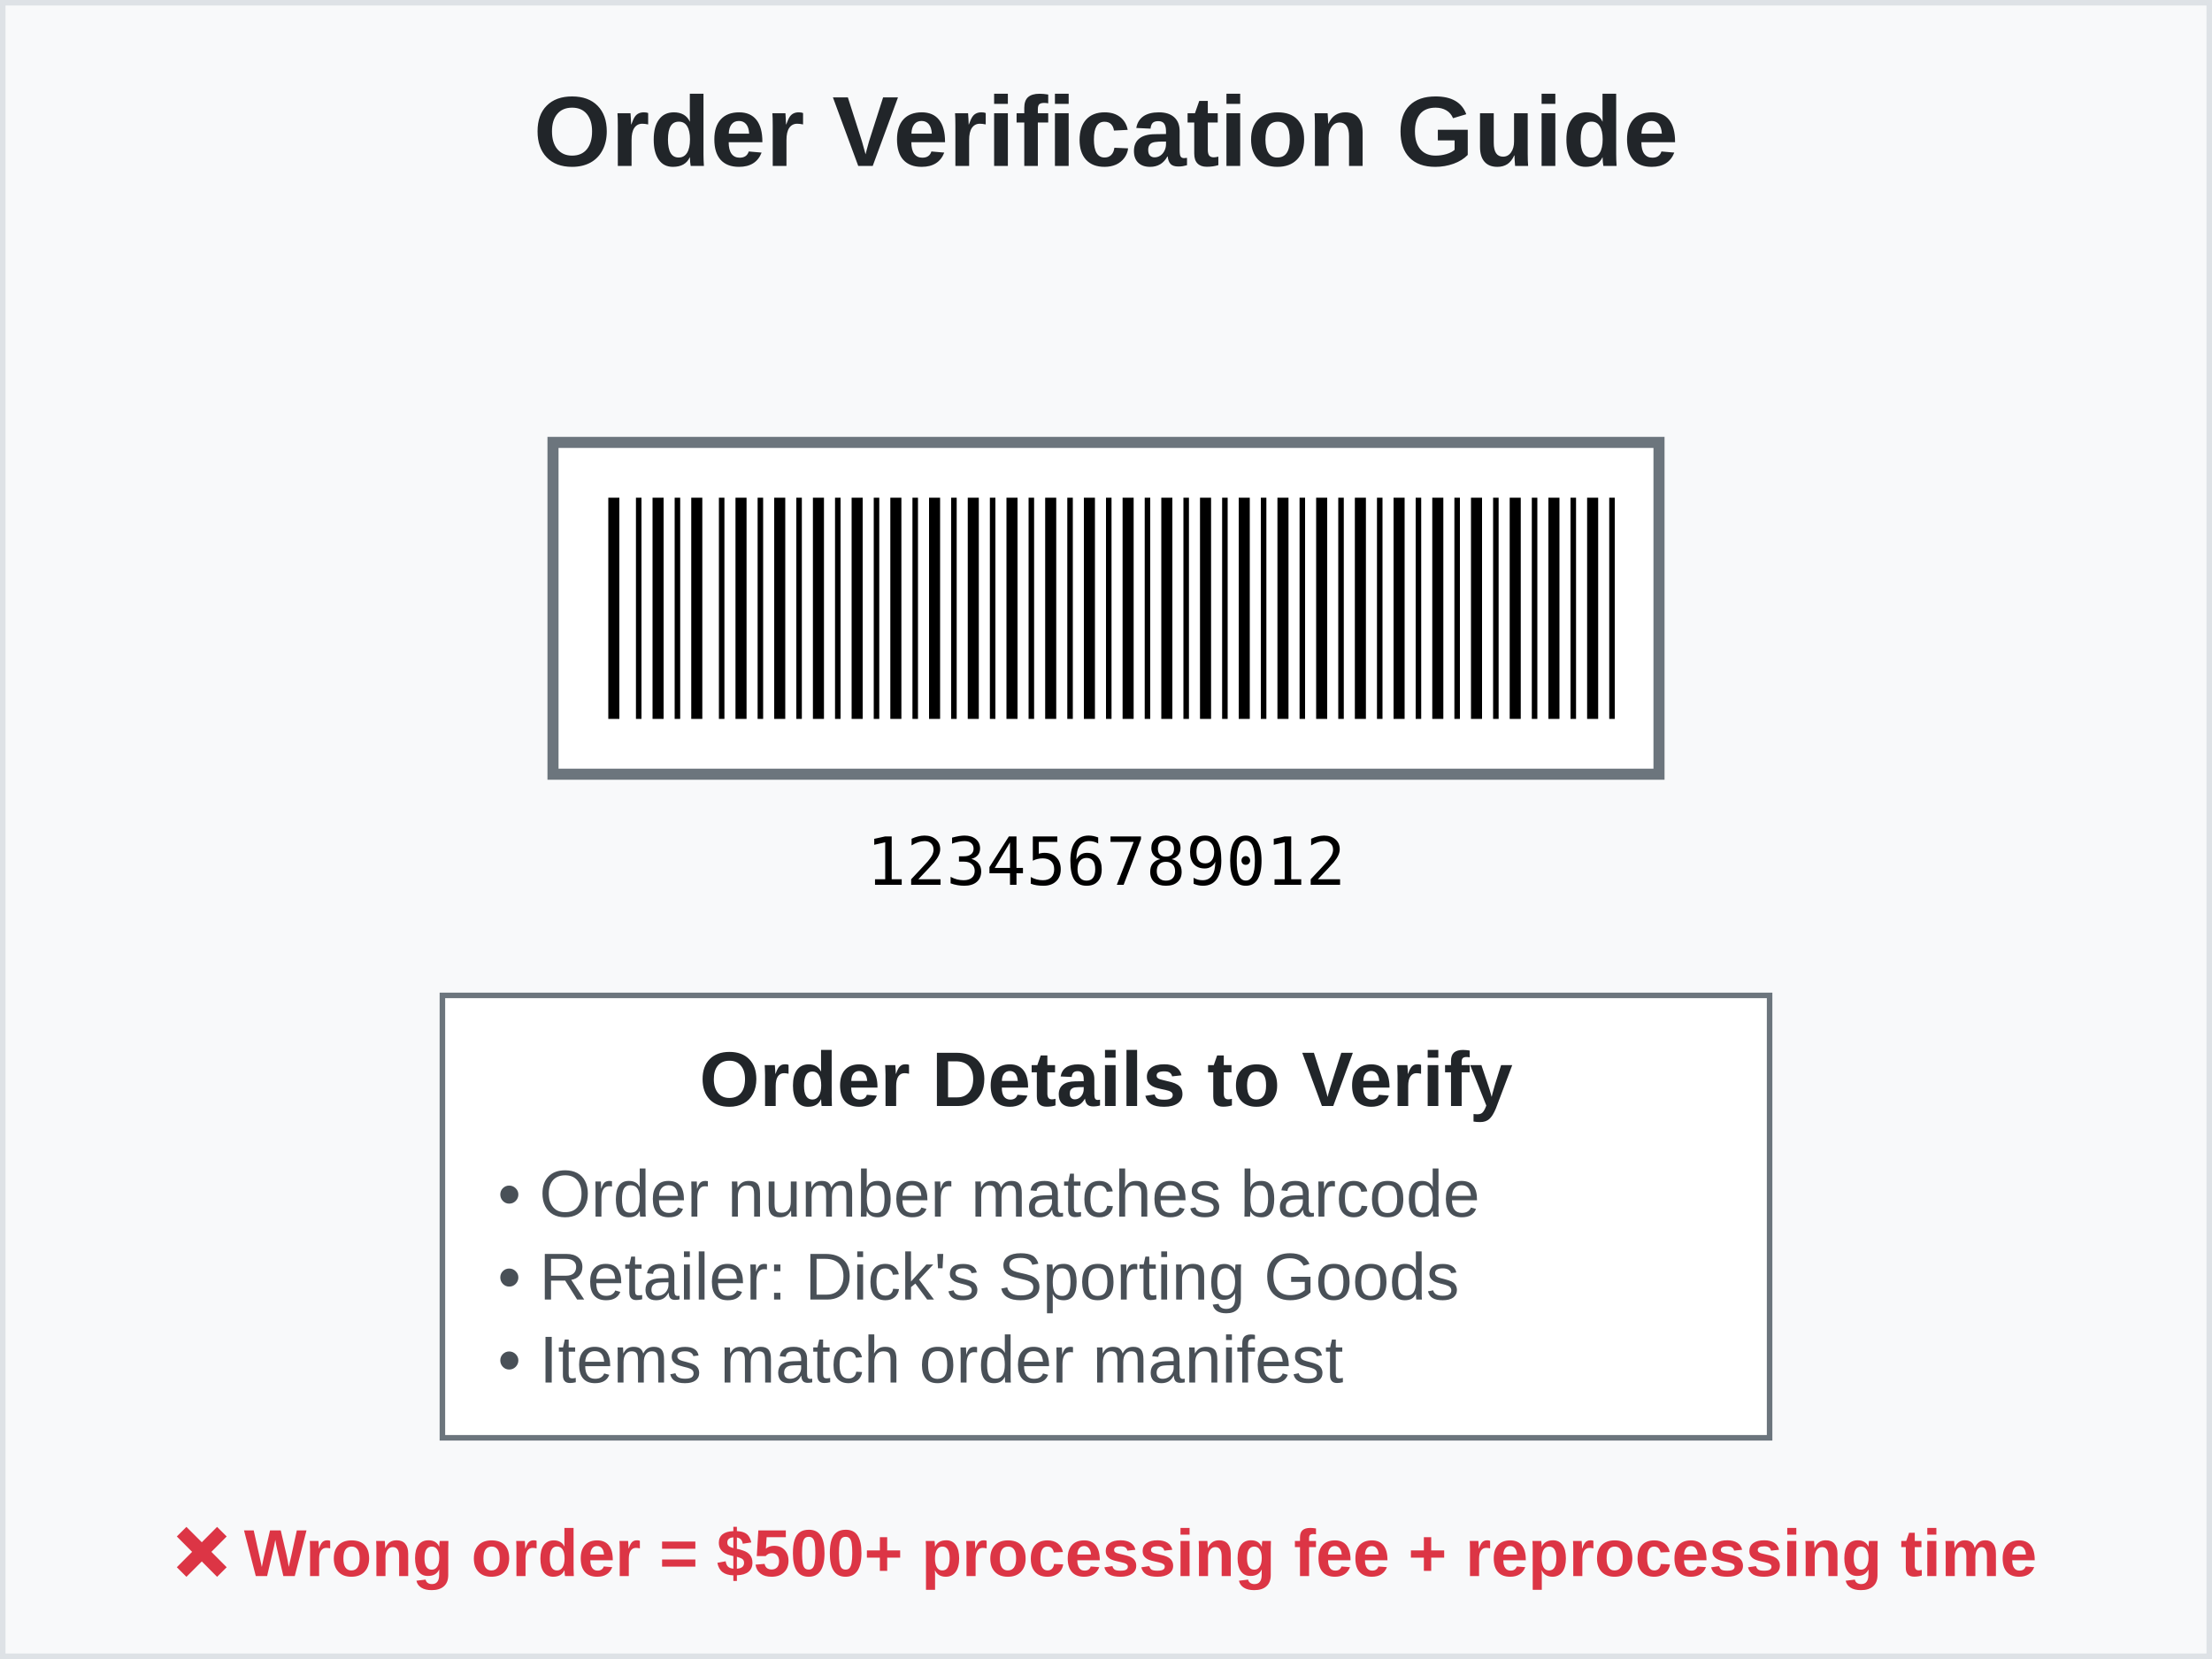
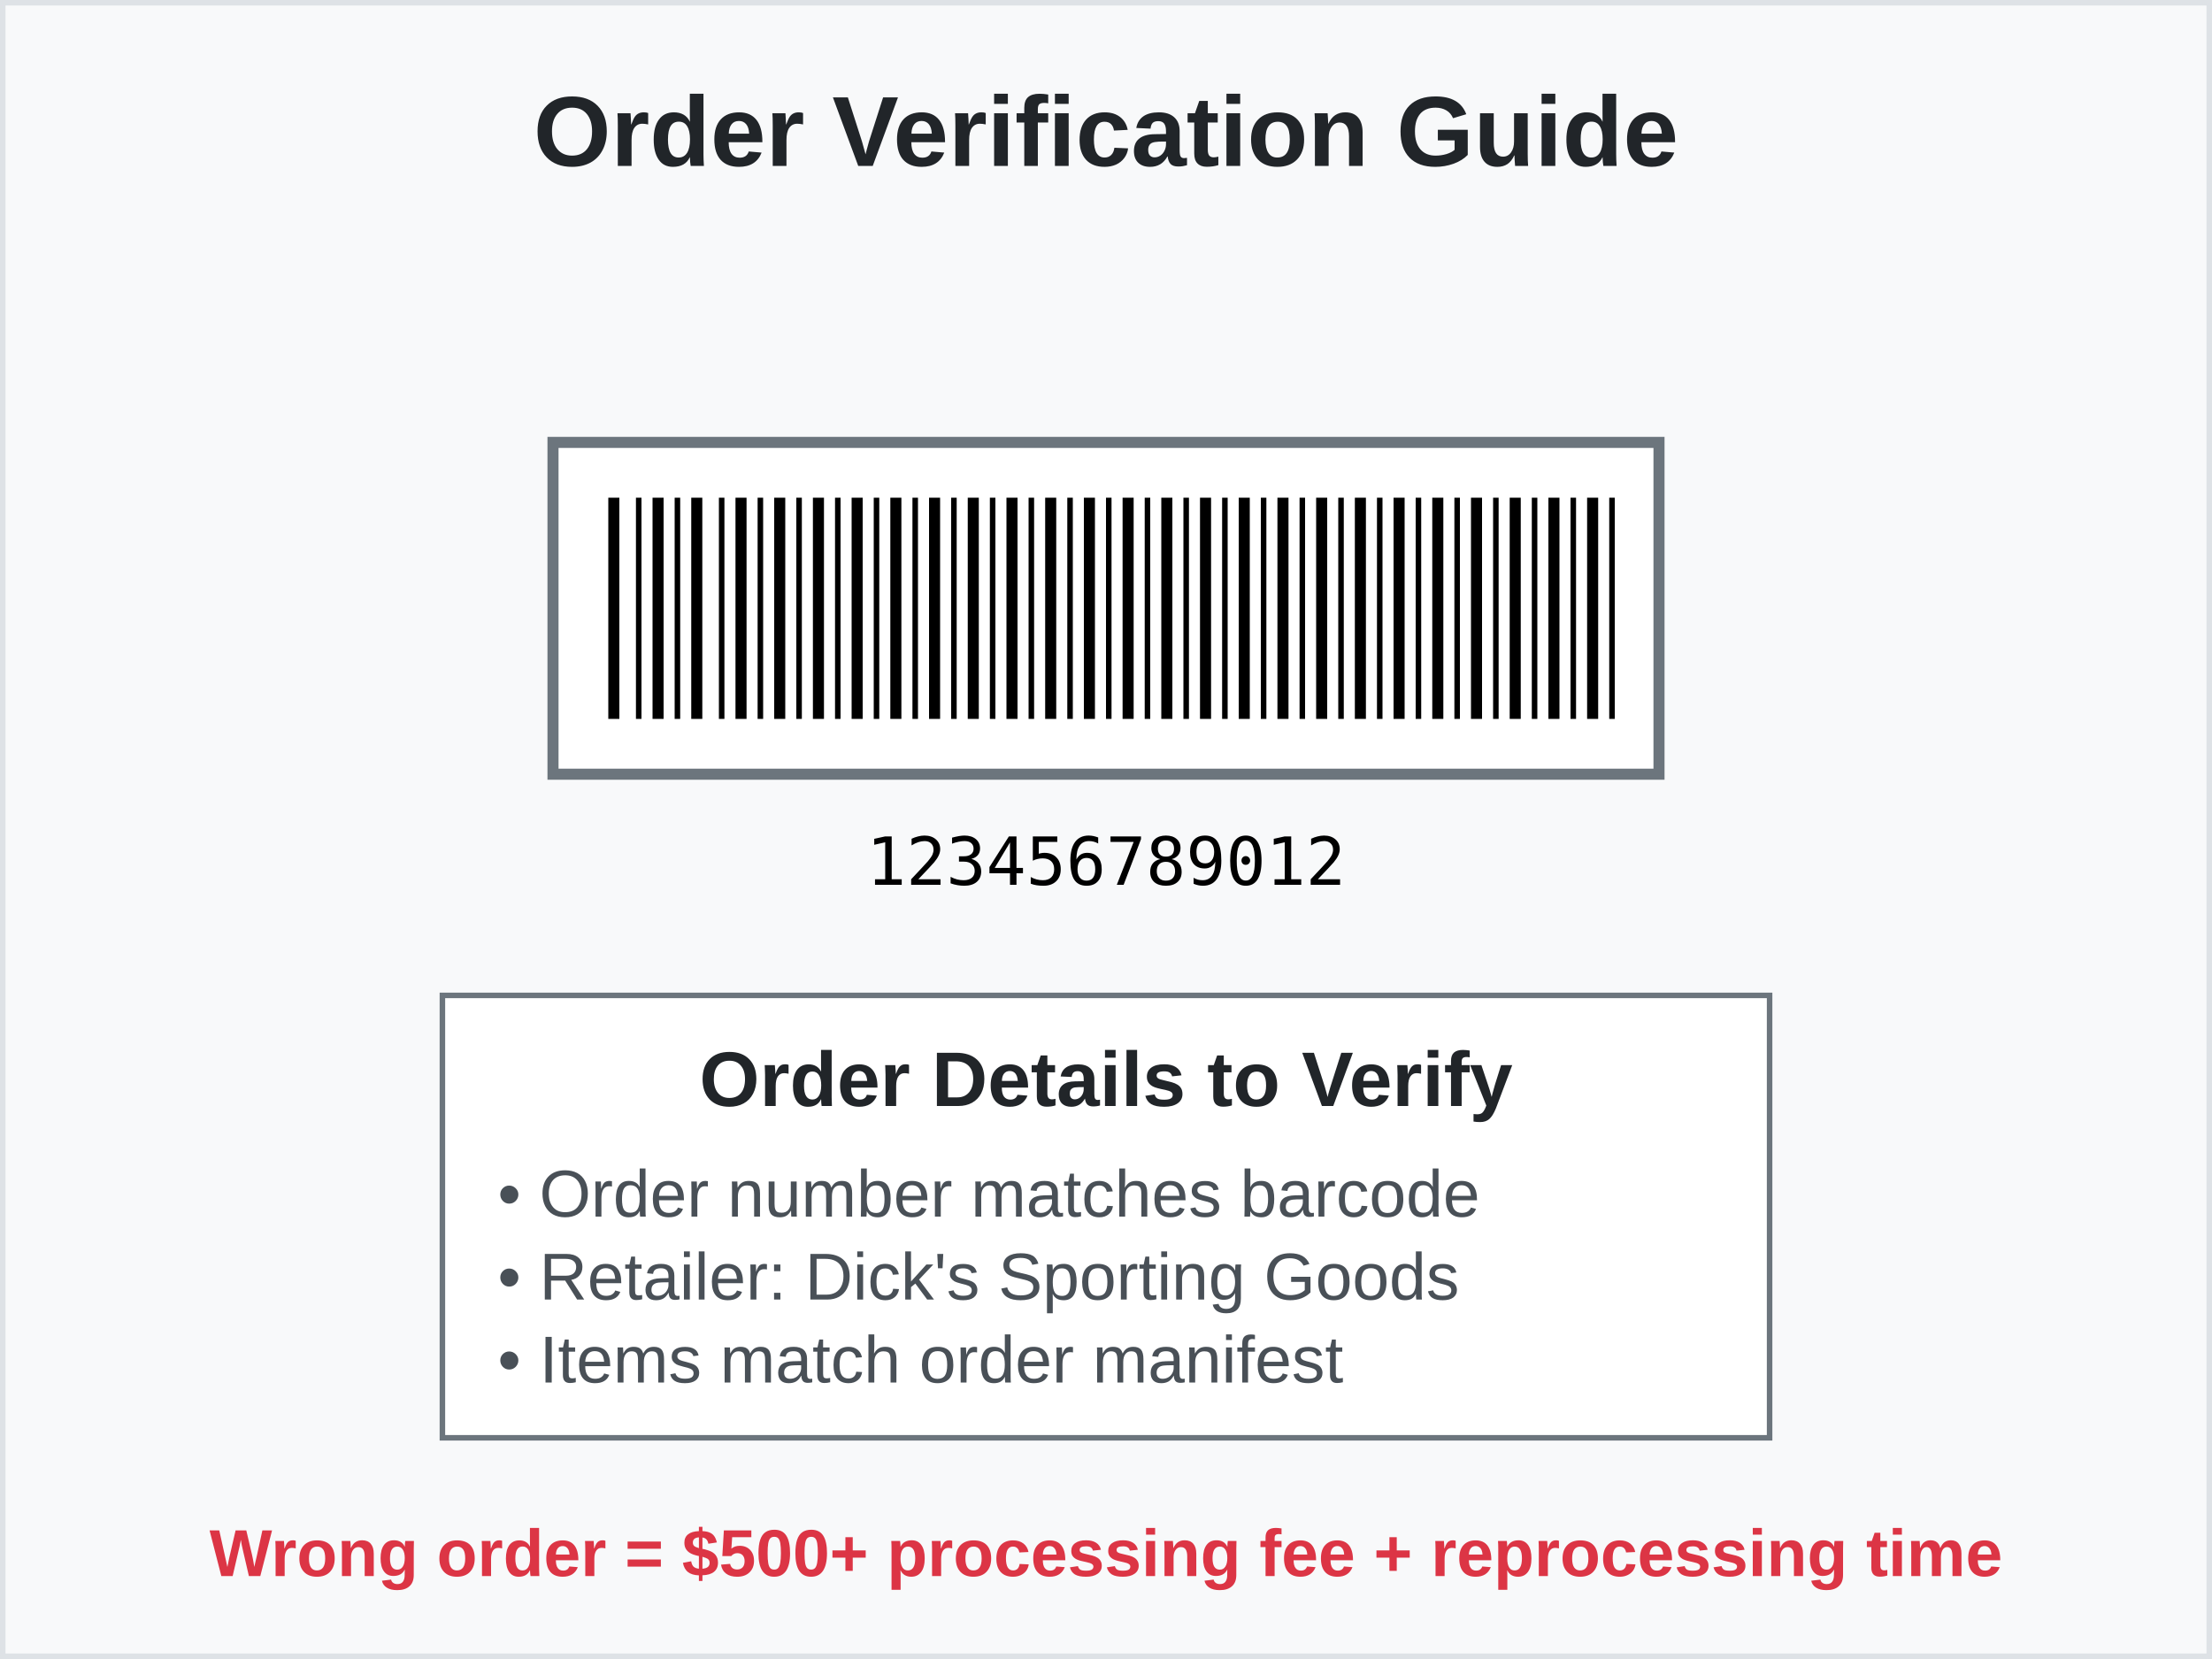
<svg xmlns="http://www.w3.org/2000/svg" width="400" height="300">
  <rect width="400" height="300" fill="#f8f9fa" stroke="#dee2e6" stroke-width="2" />
  <text x="200" y="30" text-anchor="middle" font-family="Arial, sans-serif" font-size="18" font-weight="bold" fill="#212529">
    Order Verification Guide
  </text>
  <rect x="100" y="80" width="200" height="60" fill="white" stroke="#6c757d" stroke-width="2" />
  <rect x="110" y="90" width="2" height="40" fill="#000" />
  <rect x="115" y="90" width="1" height="40" fill="#000" />
  <rect x="118" y="90" width="2" height="40" fill="#000" />
  <rect x="122" y="90" width="1" height="40" fill="#000" />
  <rect x="125" y="90" width="2" height="40" fill="#000" />
  <rect x="130" y="90" width="1" height="40" fill="#000" />
  <rect x="133" y="90" width="2" height="40" fill="#000" />
  <rect x="137" y="90" width="1" height="40" fill="#000" />
  <rect x="140" y="90" width="2" height="40" fill="#000" />
  <rect x="144" y="90" width="1" height="40" fill="#000" />
  <rect x="147" y="90" width="2" height="40" fill="#000" />
  <rect x="151" y="90" width="1" height="40" fill="#000" />
  <rect x="154" y="90" width="2" height="40" fill="#000" />
  <rect x="158" y="90" width="1" height="40" fill="#000" />
  <rect x="161" y="90" width="2" height="40" fill="#000" />
  <rect x="165" y="90" width="1" height="40" fill="#000" />
  <rect x="168" y="90" width="2" height="40" fill="#000" />
  <rect x="172" y="90" width="1" height="40" fill="#000" />
  <rect x="175" y="90" width="2" height="40" fill="#000" />
  <rect x="179" y="90" width="1" height="40" fill="#000" />
  <rect x="182" y="90" width="2" height="40" fill="#000" />
  <rect x="186" y="90" width="1" height="40" fill="#000" />
  <rect x="189" y="90" width="2" height="40" fill="#000" />
  <rect x="193" y="90" width="1" height="40" fill="#000" />
  <rect x="196" y="90" width="2" height="40" fill="#000" />
  <rect x="200" y="90" width="1" height="40" fill="#000" />
  <rect x="203" y="90" width="2" height="40" fill="#000" />
  <rect x="207" y="90" width="1" height="40" fill="#000" />
  <rect x="210" y="90" width="2" height="40" fill="#000" />
  <rect x="214" y="90" width="1" height="40" fill="#000" />
  <rect x="217" y="90" width="2" height="40" fill="#000" />
  <rect x="221" y="90" width="1" height="40" fill="#000" />
  <rect x="224" y="90" width="2" height="40" fill="#000" />
  <rect x="228" y="90" width="1" height="40" fill="#000" />
  <rect x="231" y="90" width="2" height="40" fill="#000" />
  <rect x="235" y="90" width="1" height="40" fill="#000" />
  <rect x="238" y="90" width="2" height="40" fill="#000" />
  <rect x="242" y="90" width="1" height="40" fill="#000" />
  <rect x="245" y="90" width="2" height="40" fill="#000" />
  <rect x="249" y="90" width="1" height="40" fill="#000" />
  <rect x="252" y="90" width="2" height="40" fill="#000" />
  <rect x="256" y="90" width="1" height="40" fill="#000" />
  <rect x="259" y="90" width="2" height="40" fill="#000" />
  <rect x="263" y="90" width="1" height="40" fill="#000" />
  <rect x="266" y="90" width="2" height="40" fill="#000" />
  <rect x="270" y="90" width="1" height="40" fill="#000" />
  <rect x="273" y="90" width="2" height="40" fill="#000" />
  <rect x="277" y="90" width="1" height="40" fill="#000" />
  <rect x="280" y="90" width="2" height="40" fill="#000" />
  <rect x="284" y="90" width="1" height="40" fill="#000" />
  <rect x="287" y="90" width="2" height="40" fill="#000" />
  <rect x="291" y="90" width="1" height="40" fill="#000" />
  <text x="200" y="160" text-anchor="middle" font-family="monospace" font-size="12" fill="#000">123456789012</text>
  <rect x="80" y="180" width="240" height="80" fill="white" stroke="#6c757d" stroke-width="1" />
  <text x="200" y="200" text-anchor="middle" font-family="Arial, sans-serif" font-size="14" font-weight="bold" fill="#212529">
    Order Details to Verify
  </text>
  <text x="90" y="220" font-family="Arial, sans-serif" font-size="12" fill="#495057">
    • Order number matches barcode
  </text>
  <text x="90" y="235" font-family="Arial, sans-serif" font-size="12" fill="#495057">
    • Retailer: Dick's Sporting Goods
  </text>
  <text x="90" y="250" font-family="Arial, sans-serif" font-size="12" fill="#495057">
    • Items match order manifest
  </text>
  <text x="200" y="285" text-anchor="middle" font-family="Arial, sans-serif" font-size="12" fill="#dc3545" font-weight="bold">
-     ❌ Wrong order = $500+ processing fee + reprocessing time
+     Wrong order = $500+ processing fee + reprocessing time
  </text>
</svg>
